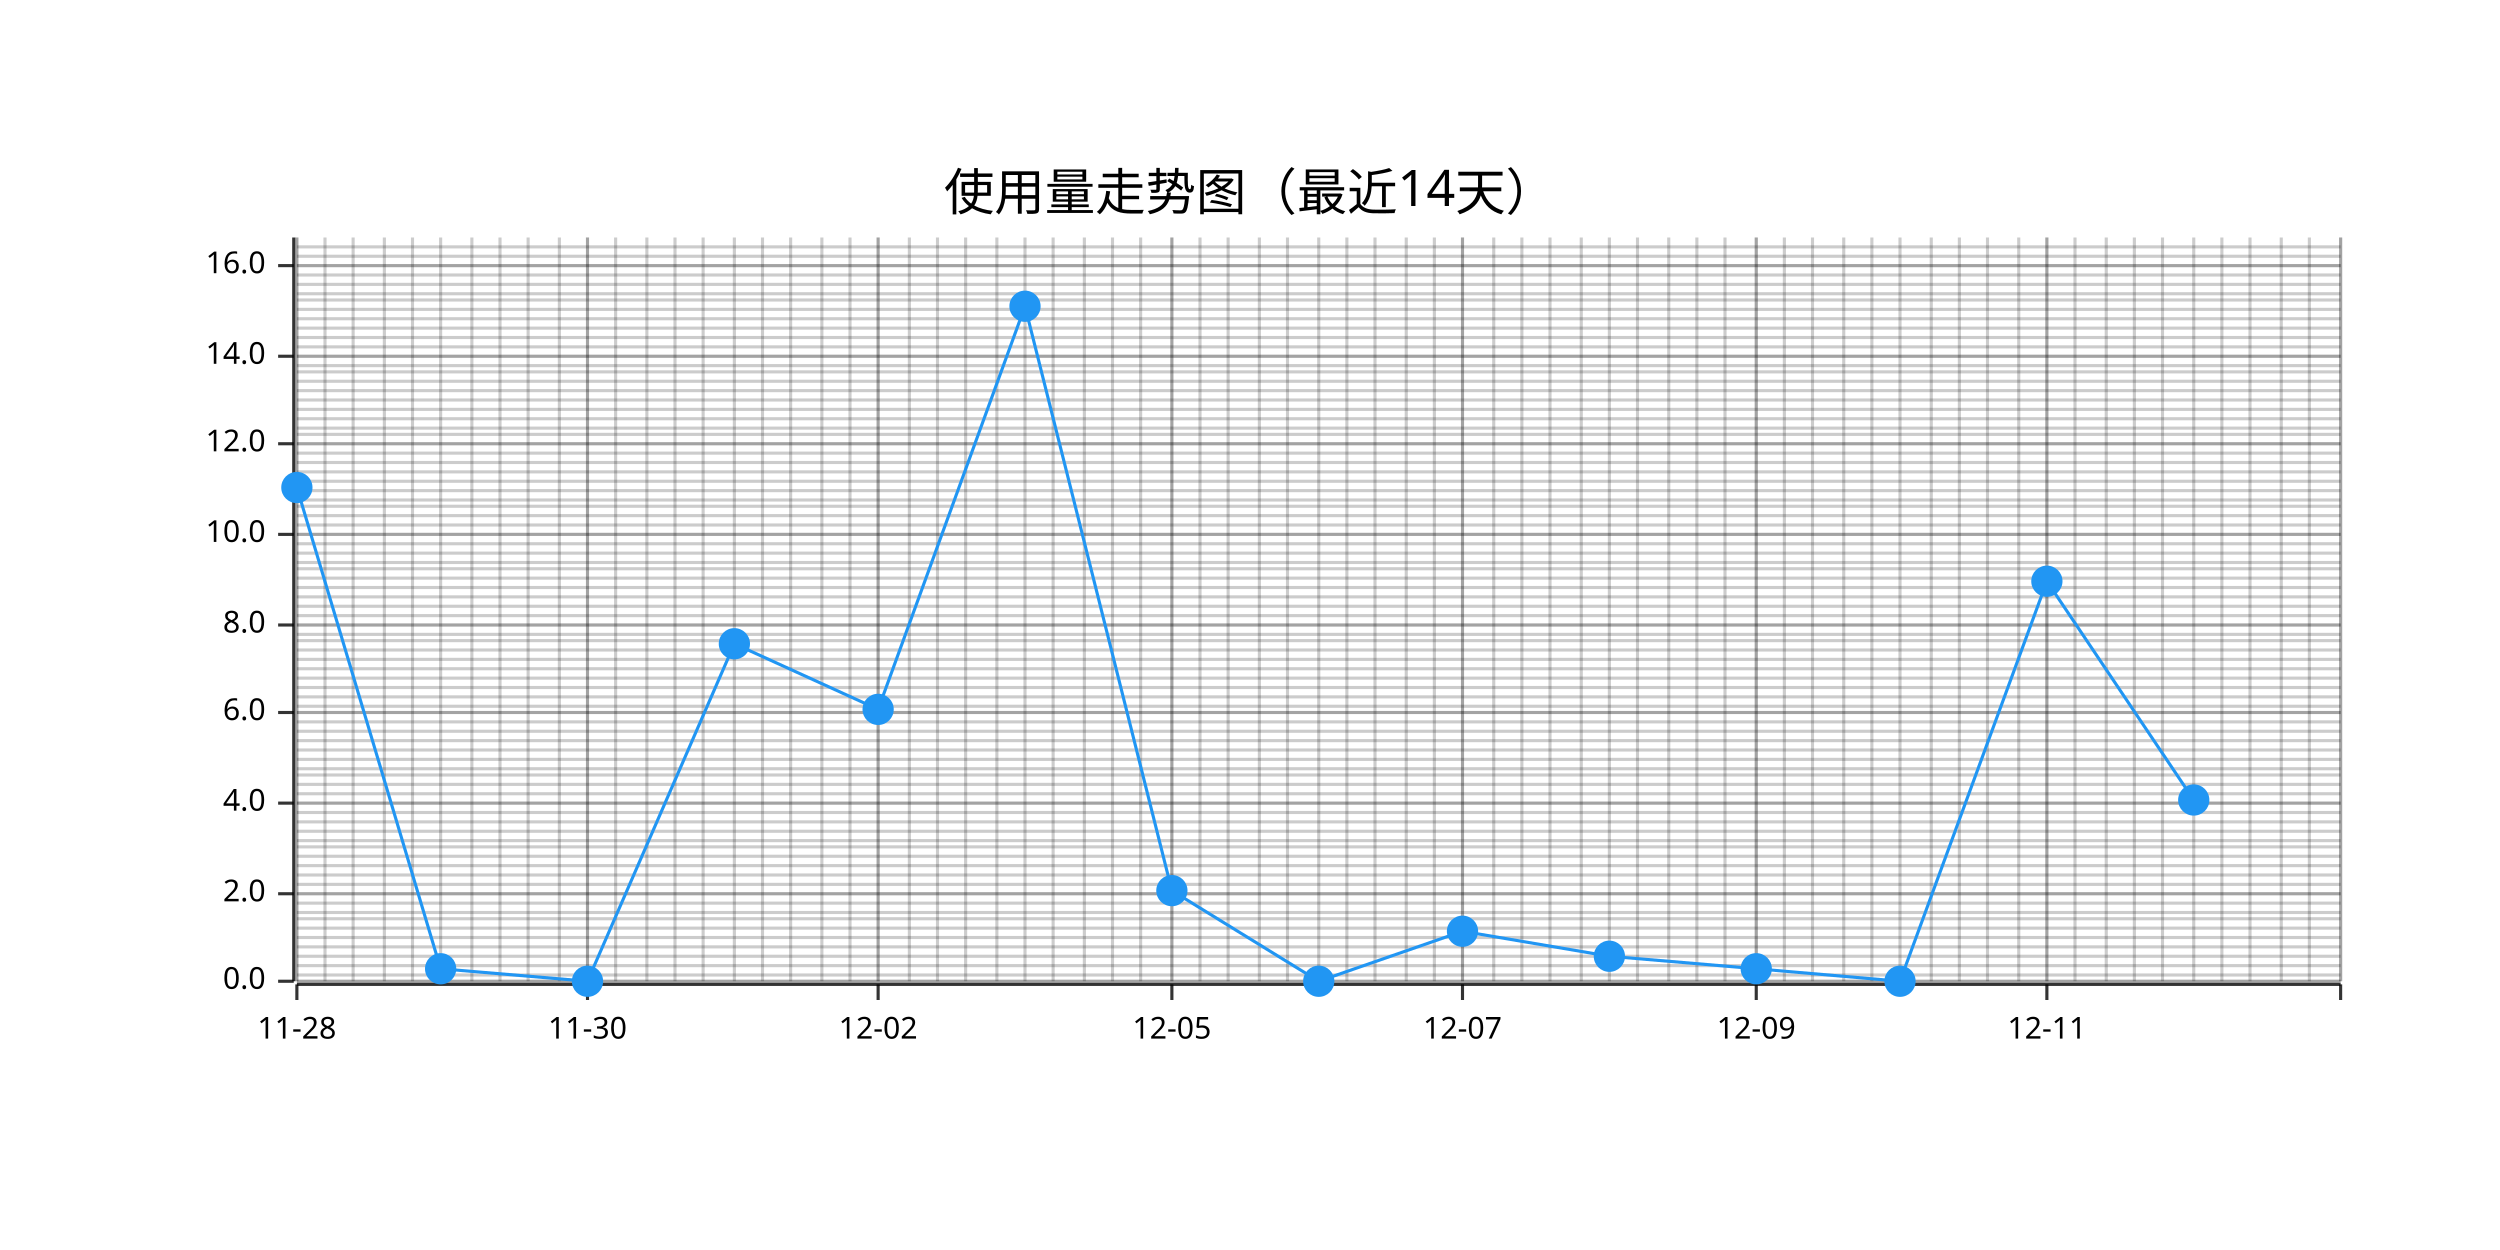
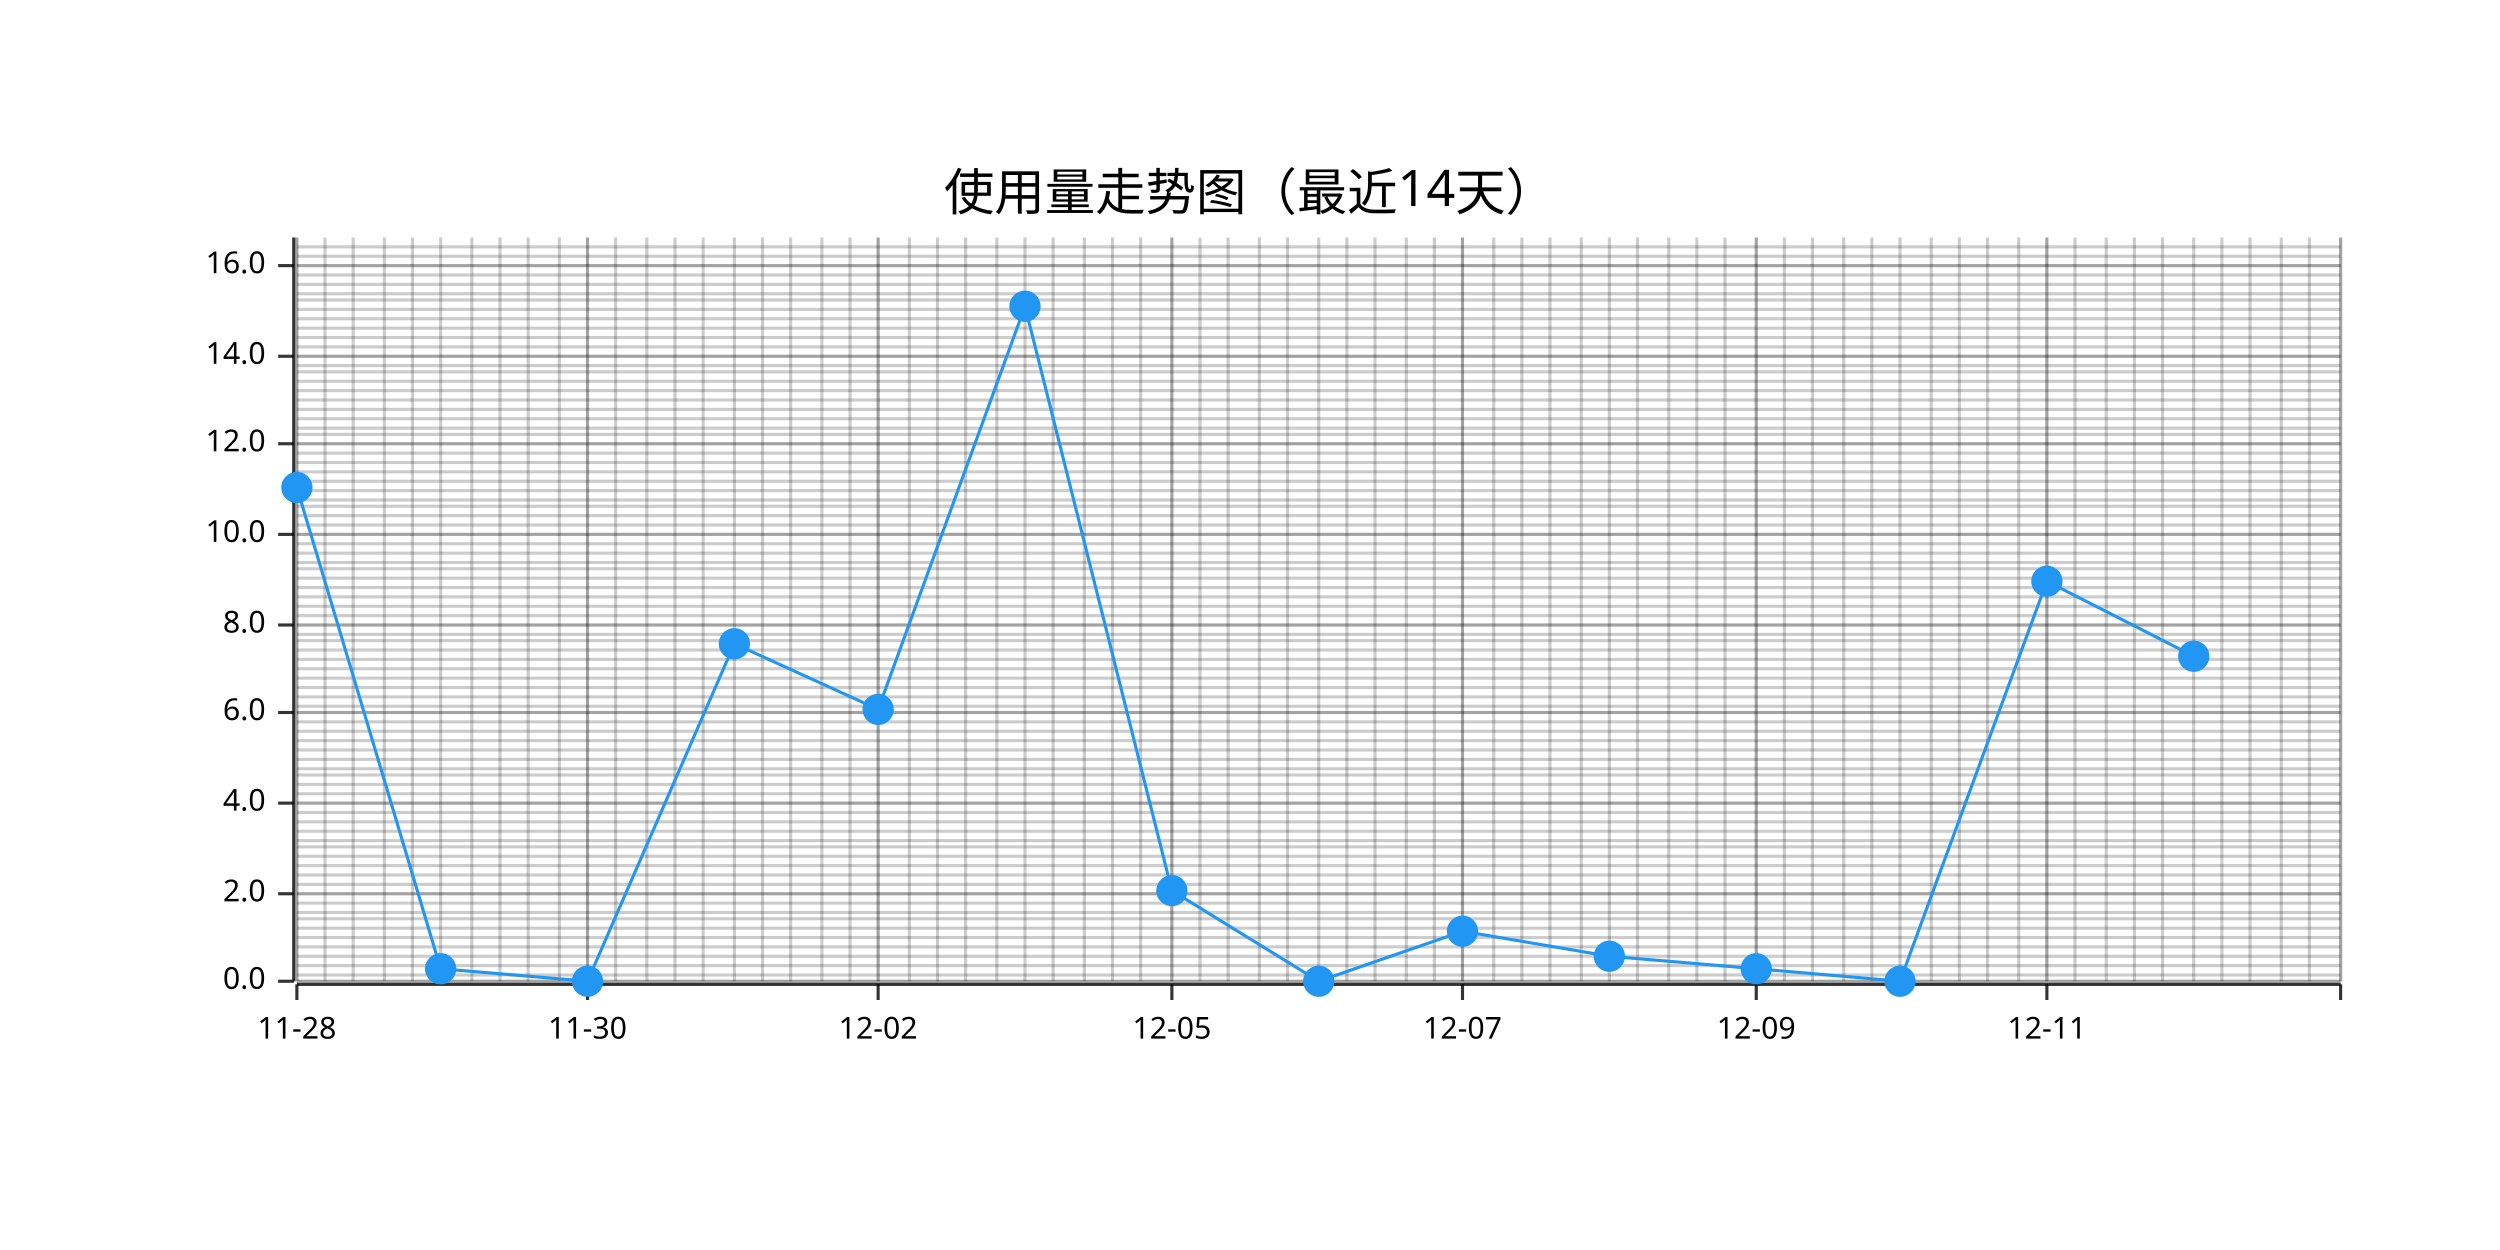
<svg xmlns="http://www.w3.org/2000/svg" width="800" height="400" viewBox="0 0 800 400">
  <rect x="0" y="0" width="800" height="400" opacity="1" fill="#FFFFFF" stroke="none" />
  <text x="400" y="55" dy="0.76em" text-anchor="middle" font-family="sans-serif" font-size="16.129" opacity="1" fill="#000000">
使用量走势图（最近14天）
</text>
  <line opacity="0.2" stroke="#000000" stroke-width="1" x1="95" y1="314" x2="95" y2="76" />
  <line opacity="0.2" stroke="#000000" stroke-width="1" x1="104" y1="314" x2="104" y2="76" />
  <line opacity="0.2" stroke="#000000" stroke-width="1" x1="113" y1="314" x2="113" y2="76" />
  <line opacity="0.2" stroke="#000000" stroke-width="1" x1="123" y1="314" x2="123" y2="76" />
  <line opacity="0.2" stroke="#000000" stroke-width="1" x1="132" y1="314" x2="132" y2="76" />
  <line opacity="0.2" stroke="#000000" stroke-width="1" x1="141" y1="314" x2="141" y2="76" />
  <line opacity="0.2" stroke="#000000" stroke-width="1" x1="151" y1="314" x2="151" y2="76" />
  <line opacity="0.2" stroke="#000000" stroke-width="1" x1="160" y1="314" x2="160" y2="76" />
  <line opacity="0.2" stroke="#000000" stroke-width="1" x1="169" y1="314" x2="169" y2="76" />
  <line opacity="0.2" stroke="#000000" stroke-width="1" x1="179" y1="314" x2="179" y2="76" />
  <line opacity="0.2" stroke="#000000" stroke-width="1" x1="188" y1="314" x2="188" y2="76" />
  <line opacity="0.2" stroke="#000000" stroke-width="1" x1="197" y1="314" x2="197" y2="76" />
  <line opacity="0.2" stroke="#000000" stroke-width="1" x1="207" y1="314" x2="207" y2="76" />
  <line opacity="0.2" stroke="#000000" stroke-width="1" x1="216" y1="314" x2="216" y2="76" />
  <line opacity="0.2" stroke="#000000" stroke-width="1" x1="225" y1="314" x2="225" y2="76" />
  <line opacity="0.2" stroke="#000000" stroke-width="1" x1="235" y1="314" x2="235" y2="76" />
  <line opacity="0.2" stroke="#000000" stroke-width="1" x1="244" y1="314" x2="244" y2="76" />
  <line opacity="0.2" stroke="#000000" stroke-width="1" x1="253" y1="314" x2="253" y2="76" />
  <line opacity="0.2" stroke="#000000" stroke-width="1" x1="263" y1="314" x2="263" y2="76" />
  <line opacity="0.2" stroke="#000000" stroke-width="1" x1="272" y1="314" x2="272" y2="76" />
  <line opacity="0.2" stroke="#000000" stroke-width="1" x1="281" y1="314" x2="281" y2="76" />
  <line opacity="0.2" stroke="#000000" stroke-width="1" x1="291" y1="314" x2="291" y2="76" />
  <line opacity="0.2" stroke="#000000" stroke-width="1" x1="300" y1="314" x2="300" y2="76" />
  <line opacity="0.2" stroke="#000000" stroke-width="1" x1="309" y1="314" x2="309" y2="76" />
  <line opacity="0.2" stroke="#000000" stroke-width="1" x1="319" y1="314" x2="319" y2="76" />
  <line opacity="0.2" stroke="#000000" stroke-width="1" x1="328" y1="314" x2="328" y2="76" />
  <line opacity="0.2" stroke="#000000" stroke-width="1" x1="337" y1="314" x2="337" y2="76" />
  <line opacity="0.2" stroke="#000000" stroke-width="1" x1="347" y1="314" x2="347" y2="76" />
  <line opacity="0.2" stroke="#000000" stroke-width="1" x1="356" y1="314" x2="356" y2="76" />
  <line opacity="0.2" stroke="#000000" stroke-width="1" x1="365" y1="314" x2="365" y2="76" />
  <line opacity="0.2" stroke="#000000" stroke-width="1" x1="375" y1="314" x2="375" y2="76" />
  <line opacity="0.2" stroke="#000000" stroke-width="1" x1="384" y1="314" x2="384" y2="76" />
  <line opacity="0.2" stroke="#000000" stroke-width="1" x1="393" y1="314" x2="393" y2="76" />
  <line opacity="0.2" stroke="#000000" stroke-width="1" x1="403" y1="314" x2="403" y2="76" />
  <line opacity="0.2" stroke="#000000" stroke-width="1" x1="412" y1="314" x2="412" y2="76" />
  <line opacity="0.2" stroke="#000000" stroke-width="1" x1="422" y1="314" x2="422" y2="76" />
  <line opacity="0.2" stroke="#000000" stroke-width="1" x1="431" y1="314" x2="431" y2="76" />
  <line opacity="0.2" stroke="#000000" stroke-width="1" x1="440" y1="314" x2="440" y2="76" />
  <line opacity="0.2" stroke="#000000" stroke-width="1" x1="450" y1="314" x2="450" y2="76" />
  <line opacity="0.2" stroke="#000000" stroke-width="1" x1="459" y1="314" x2="459" y2="76" />
  <line opacity="0.2" stroke="#000000" stroke-width="1" x1="468" y1="314" x2="468" y2="76" />
  <line opacity="0.2" stroke="#000000" stroke-width="1" x1="478" y1="314" x2="478" y2="76" />
  <line opacity="0.2" stroke="#000000" stroke-width="1" x1="487" y1="314" x2="487" y2="76" />
  <line opacity="0.2" stroke="#000000" stroke-width="1" x1="496" y1="314" x2="496" y2="76" />
  <line opacity="0.2" stroke="#000000" stroke-width="1" x1="506" y1="314" x2="506" y2="76" />
  <line opacity="0.2" stroke="#000000" stroke-width="1" x1="515" y1="314" x2="515" y2="76" />
  <line opacity="0.2" stroke="#000000" stroke-width="1" x1="524" y1="314" x2="524" y2="76" />
  <line opacity="0.2" stroke="#000000" stroke-width="1" x1="534" y1="314" x2="534" y2="76" />
  <line opacity="0.2" stroke="#000000" stroke-width="1" x1="543" y1="314" x2="543" y2="76" />
  <line opacity="0.2" stroke="#000000" stroke-width="1" x1="552" y1="314" x2="552" y2="76" />
  <line opacity="0.2" stroke="#000000" stroke-width="1" x1="562" y1="314" x2="562" y2="76" />
  <line opacity="0.2" stroke="#000000" stroke-width="1" x1="571" y1="314" x2="571" y2="76" />
  <line opacity="0.2" stroke="#000000" stroke-width="1" x1="580" y1="314" x2="580" y2="76" />
  <line opacity="0.2" stroke="#000000" stroke-width="1" x1="590" y1="314" x2="590" y2="76" />
  <line opacity="0.2" stroke="#000000" stroke-width="1" x1="599" y1="314" x2="599" y2="76" />
  <line opacity="0.2" stroke="#000000" stroke-width="1" x1="608" y1="314" x2="608" y2="76" />
  <line opacity="0.2" stroke="#000000" stroke-width="1" x1="618" y1="314" x2="618" y2="76" />
  <line opacity="0.2" stroke="#000000" stroke-width="1" x1="627" y1="314" x2="627" y2="76" />
  <line opacity="0.2" stroke="#000000" stroke-width="1" x1="636" y1="314" x2="636" y2="76" />
  <line opacity="0.2" stroke="#000000" stroke-width="1" x1="646" y1="314" x2="646" y2="76" />
  <line opacity="0.2" stroke="#000000" stroke-width="1" x1="655" y1="314" x2="655" y2="76" />
  <line opacity="0.2" stroke="#000000" stroke-width="1" x1="664" y1="314" x2="664" y2="76" />
  <line opacity="0.2" stroke="#000000" stroke-width="1" x1="674" y1="314" x2="674" y2="76" />
  <line opacity="0.2" stroke="#000000" stroke-width="1" x1="683" y1="314" x2="683" y2="76" />
  <line opacity="0.2" stroke="#000000" stroke-width="1" x1="692" y1="314" x2="692" y2="76" />
  <line opacity="0.2" stroke="#000000" stroke-width="1" x1="702" y1="314" x2="702" y2="76" />
  <line opacity="0.2" stroke="#000000" stroke-width="1" x1="711" y1="314" x2="711" y2="76" />
  <line opacity="0.2" stroke="#000000" stroke-width="1" x1="720" y1="314" x2="720" y2="76" />
  <line opacity="0.2" stroke="#000000" stroke-width="1" x1="730" y1="314" x2="730" y2="76" />
  <line opacity="0.2" stroke="#000000" stroke-width="1" x1="739" y1="314" x2="739" y2="76" />
  <line opacity="0.2" stroke="#000000" stroke-width="1" x1="749" y1="314" x2="749" y2="76" />
  <line opacity="0.2" stroke="#000000" stroke-width="1" x1="95" y1="314" x2="749" y2="314" />
  <line opacity="0.2" stroke="#000000" stroke-width="1" x1="95" y1="312" x2="749" y2="312" />
  <line opacity="0.2" stroke="#000000" stroke-width="1" x1="95" y1="309" x2="749" y2="309" />
  <line opacity="0.2" stroke="#000000" stroke-width="1" x1="95" y1="306" x2="749" y2="306" />
  <line opacity="0.2" stroke="#000000" stroke-width="1" x1="95" y1="303" x2="749" y2="303" />
  <line opacity="0.2" stroke="#000000" stroke-width="1" x1="95" y1="300" x2="749" y2="300" />
  <line opacity="0.2" stroke="#000000" stroke-width="1" x1="95" y1="297" x2="749" y2="297" />
  <line opacity="0.2" stroke="#000000" stroke-width="1" x1="95" y1="294" x2="749" y2="294" />
  <line opacity="0.2" stroke="#000000" stroke-width="1" x1="95" y1="292" x2="749" y2="292" />
  <line opacity="0.2" stroke="#000000" stroke-width="1" x1="95" y1="289" x2="749" y2="289" />
  <line opacity="0.2" stroke="#000000" stroke-width="1" x1="95" y1="286" x2="749" y2="286" />
  <line opacity="0.2" stroke="#000000" stroke-width="1" x1="95" y1="283" x2="749" y2="283" />
  <line opacity="0.2" stroke="#000000" stroke-width="1" x1="95" y1="280" x2="749" y2="280" />
  <line opacity="0.2" stroke="#000000" stroke-width="1" x1="95" y1="277" x2="749" y2="277" />
  <line opacity="0.2" stroke="#000000" stroke-width="1" x1="95" y1="274" x2="749" y2="274" />
  <line opacity="0.2" stroke="#000000" stroke-width="1" x1="95" y1="271" x2="749" y2="271" />
  <line opacity="0.2" stroke="#000000" stroke-width="1" x1="95" y1="269" x2="749" y2="269" />
  <line opacity="0.2" stroke="#000000" stroke-width="1" x1="95" y1="266" x2="749" y2="266" />
  <line opacity="0.2" stroke="#000000" stroke-width="1" x1="95" y1="263" x2="749" y2="263" />
  <line opacity="0.2" stroke="#000000" stroke-width="1" x1="95" y1="260" x2="749" y2="260" />
  <line opacity="0.2" stroke="#000000" stroke-width="1" x1="95" y1="257" x2="749" y2="257" />
  <line opacity="0.2" stroke="#000000" stroke-width="1" x1="95" y1="254" x2="749" y2="254" />
  <line opacity="0.2" stroke="#000000" stroke-width="1" x1="95" y1="251" x2="749" y2="251" />
  <line opacity="0.2" stroke="#000000" stroke-width="1" x1="95" y1="248" x2="749" y2="248" />
  <line opacity="0.2" stroke="#000000" stroke-width="1" x1="95" y1="246" x2="749" y2="246" />
  <line opacity="0.2" stroke="#000000" stroke-width="1" x1="95" y1="243" x2="749" y2="243" />
  <line opacity="0.2" stroke="#000000" stroke-width="1" x1="95" y1="240" x2="749" y2="240" />
  <line opacity="0.2" stroke="#000000" stroke-width="1" x1="95" y1="237" x2="749" y2="237" />
  <line opacity="0.2" stroke="#000000" stroke-width="1" x1="95" y1="234" x2="749" y2="234" />
  <line opacity="0.2" stroke="#000000" stroke-width="1" x1="95" y1="231" x2="749" y2="231" />
  <line opacity="0.2" stroke="#000000" stroke-width="1" x1="95" y1="228" x2="749" y2="228" />
  <line opacity="0.2" stroke="#000000" stroke-width="1" x1="95" y1="226" x2="749" y2="226" />
  <line opacity="0.2" stroke="#000000" stroke-width="1" x1="95" y1="223" x2="749" y2="223" />
  <line opacity="0.2" stroke="#000000" stroke-width="1" x1="95" y1="220" x2="749" y2="220" />
  <line opacity="0.2" stroke="#000000" stroke-width="1" x1="95" y1="217" x2="749" y2="217" />
  <line opacity="0.2" stroke="#000000" stroke-width="1" x1="95" y1="214" x2="749" y2="214" />
  <line opacity="0.2" stroke="#000000" stroke-width="1" x1="95" y1="211" x2="749" y2="211" />
  <line opacity="0.2" stroke="#000000" stroke-width="1" x1="95" y1="208" x2="749" y2="208" />
  <line opacity="0.2" stroke="#000000" stroke-width="1" x1="95" y1="205" x2="749" y2="205" />
  <line opacity="0.2" stroke="#000000" stroke-width="1" x1="95" y1="203" x2="749" y2="203" />
  <line opacity="0.2" stroke="#000000" stroke-width="1" x1="95" y1="200" x2="749" y2="200" />
  <line opacity="0.2" stroke="#000000" stroke-width="1" x1="95" y1="197" x2="749" y2="197" />
  <line opacity="0.2" stroke="#000000" stroke-width="1" x1="95" y1="194" x2="749" y2="194" />
  <line opacity="0.2" stroke="#000000" stroke-width="1" x1="95" y1="191" x2="749" y2="191" />
  <line opacity="0.2" stroke="#000000" stroke-width="1" x1="95" y1="188" x2="749" y2="188" />
  <line opacity="0.2" stroke="#000000" stroke-width="1" x1="95" y1="185" x2="749" y2="185" />
  <line opacity="0.2" stroke="#000000" stroke-width="1" x1="95" y1="182" x2="749" y2="182" />
  <line opacity="0.2" stroke="#000000" stroke-width="1" x1="95" y1="180" x2="749" y2="180" />
  <line opacity="0.2" stroke="#000000" stroke-width="1" x1="95" y1="177" x2="749" y2="177" />
  <line opacity="0.2" stroke="#000000" stroke-width="1" x1="95" y1="174" x2="749" y2="174" />
  <line opacity="0.2" stroke="#000000" stroke-width="1" x1="95" y1="171" x2="749" y2="171" />
  <line opacity="0.2" stroke="#000000" stroke-width="1" x1="95" y1="168" x2="749" y2="168" />
  <line opacity="0.2" stroke="#000000" stroke-width="1" x1="95" y1="165" x2="749" y2="165" />
  <line opacity="0.2" stroke="#000000" stroke-width="1" x1="95" y1="162" x2="749" y2="162" />
  <line opacity="0.2" stroke="#000000" stroke-width="1" x1="95" y1="160" x2="749" y2="160" />
  <line opacity="0.2" stroke="#000000" stroke-width="1" x1="95" y1="157" x2="749" y2="157" />
  <line opacity="0.2" stroke="#000000" stroke-width="1" x1="95" y1="154" x2="749" y2="154" />
  <line opacity="0.2" stroke="#000000" stroke-width="1" x1="95" y1="151" x2="749" y2="151" />
  <line opacity="0.2" stroke="#000000" stroke-width="1" x1="95" y1="148" x2="749" y2="148" />
  <line opacity="0.2" stroke="#000000" stroke-width="1" x1="95" y1="145" x2="749" y2="145" />
  <line opacity="0.2" stroke="#000000" stroke-width="1" x1="95" y1="142" x2="749" y2="142" />
  <line opacity="0.2" stroke="#000000" stroke-width="1" x1="95" y1="139" x2="749" y2="139" />
  <line opacity="0.2" stroke="#000000" stroke-width="1" x1="95" y1="137" x2="749" y2="137" />
  <line opacity="0.2" stroke="#000000" stroke-width="1" x1="95" y1="134" x2="749" y2="134" />
  <line opacity="0.2" stroke="#000000" stroke-width="1" x1="95" y1="131" x2="749" y2="131" />
  <line opacity="0.2" stroke="#000000" stroke-width="1" x1="95" y1="128" x2="749" y2="128" />
  <line opacity="0.2" stroke="#000000" stroke-width="1" x1="95" y1="125" x2="749" y2="125" />
  <line opacity="0.2" stroke="#000000" stroke-width="1" x1="95" y1="122" x2="749" y2="122" />
  <line opacity="0.2" stroke="#000000" stroke-width="1" x1="95" y1="119" x2="749" y2="119" />
  <line opacity="0.2" stroke="#000000" stroke-width="1" x1="95" y1="117" x2="749" y2="117" />
  <line opacity="0.2" stroke="#000000" stroke-width="1" x1="95" y1="114" x2="749" y2="114" />
  <line opacity="0.2" stroke="#000000" stroke-width="1" x1="95" y1="111" x2="749" y2="111" />
  <line opacity="0.2" stroke="#000000" stroke-width="1" x1="95" y1="108" x2="749" y2="108" />
  <line opacity="0.2" stroke="#000000" stroke-width="1" x1="95" y1="105" x2="749" y2="105" />
  <line opacity="0.2" stroke="#000000" stroke-width="1" x1="95" y1="102" x2="749" y2="102" />
  <line opacity="0.2" stroke="#000000" stroke-width="1" x1="95" y1="99" x2="749" y2="99" />
  <line opacity="0.2" stroke="#000000" stroke-width="1" x1="95" y1="96" x2="749" y2="96" />
  <line opacity="0.2" stroke="#000000" stroke-width="1" x1="95" y1="94" x2="749" y2="94" />
  <line opacity="0.2" stroke="#000000" stroke-width="1" x1="95" y1="91" x2="749" y2="91" />
  <line opacity="0.2" stroke="#000000" stroke-width="1" x1="95" y1="88" x2="749" y2="88" />
  <line opacity="0.2" stroke="#000000" stroke-width="1" x1="95" y1="85" x2="749" y2="85" />
  <line opacity="0.2" stroke="#000000" stroke-width="1" x1="95" y1="82" x2="749" y2="82" />
  <line opacity="0.2" stroke="#000000" stroke-width="1" x1="95" y1="79" x2="749" y2="79" />
  <line opacity="0.2" stroke="#000000" stroke-width="1" x1="95" y1="314" x2="95" y2="76" />
  <line opacity="0.2" stroke="#000000" stroke-width="1" x1="188" y1="314" x2="188" y2="76" />
  <line opacity="0.2" stroke="#000000" stroke-width="1" x1="281" y1="314" x2="281" y2="76" />
  <line opacity="0.2" stroke="#000000" stroke-width="1" x1="375" y1="314" x2="375" y2="76" />
  <line opacity="0.2" stroke="#000000" stroke-width="1" x1="468" y1="314" x2="468" y2="76" />
  <line opacity="0.2" stroke="#000000" stroke-width="1" x1="562" y1="314" x2="562" y2="76" />
  <line opacity="0.2" stroke="#000000" stroke-width="1" x1="655" y1="314" x2="655" y2="76" />
  <line opacity="0.2" stroke="#000000" stroke-width="1" x1="749" y1="314" x2="749" y2="76" />
  <line opacity="0.2" stroke="#000000" stroke-width="1" x1="95" y1="314" x2="749" y2="314" />
  <line opacity="0.2" stroke="#000000" stroke-width="1" x1="95" y1="286" x2="749" y2="286" />
  <line opacity="0.2" stroke="#000000" stroke-width="1" x1="95" y1="257" x2="749" y2="257" />
  <line opacity="0.2" stroke="#000000" stroke-width="1" x1="95" y1="228" x2="749" y2="228" />
  <line opacity="0.2" stroke="#000000" stroke-width="1" x1="95" y1="200" x2="749" y2="200" />
  <line opacity="0.2" stroke="#000000" stroke-width="1" x1="95" y1="171" x2="749" y2="171" />
  <line opacity="0.2" stroke="#000000" stroke-width="1" x1="95" y1="142" x2="749" y2="142" />
  <line opacity="0.2" stroke="#000000" stroke-width="1" x1="95" y1="114" x2="749" y2="114" />
  <line opacity="0.2" stroke="#000000" stroke-width="1" x1="95" y1="85" x2="749" y2="85" />
  <polyline fill="none" opacity="0.8" stroke="#000000" stroke-width="1" points="94,76 94,314 " />
  <text x="85" y="314" dy="0.5ex" text-anchor="end" font-family="sans-serif" font-size="9.677" opacity="1" fill="#000000">
0.0
</text>
  <polyline fill="none" opacity="0.8" stroke="#000000" stroke-width="1" points="89,314 94,314 " />
  <text x="85" y="286" dy="0.5ex" text-anchor="end" font-family="sans-serif" font-size="9.677" opacity="1" fill="#000000">
2.0
</text>
  <polyline fill="none" opacity="0.8" stroke="#000000" stroke-width="1" points="89,286 94,286 " />
  <text x="85" y="257" dy="0.5ex" text-anchor="end" font-family="sans-serif" font-size="9.677" opacity="1" fill="#000000">
4.0
</text>
  <polyline fill="none" opacity="0.8" stroke="#000000" stroke-width="1" points="89,257 94,257 " />
  <text x="85" y="228" dy="0.5ex" text-anchor="end" font-family="sans-serif" font-size="9.677" opacity="1" fill="#000000">
6.0
</text>
  <polyline fill="none" opacity="0.8" stroke="#000000" stroke-width="1" points="89,228 94,228 " />
  <text x="85" y="200" dy="0.5ex" text-anchor="end" font-family="sans-serif" font-size="9.677" opacity="1" fill="#000000">
8.0
</text>
  <polyline fill="none" opacity="0.8" stroke="#000000" stroke-width="1" points="89,200 94,200 " />
  <text x="85" y="171" dy="0.5ex" text-anchor="end" font-family="sans-serif" font-size="9.677" opacity="1" fill="#000000">
10.0
</text>
  <polyline fill="none" opacity="0.8" stroke="#000000" stroke-width="1" points="89,171 94,171 " />
  <text x="85" y="142" dy="0.5ex" text-anchor="end" font-family="sans-serif" font-size="9.677" opacity="1" fill="#000000">
12.0
</text>
  <polyline fill="none" opacity="0.8" stroke="#000000" stroke-width="1" points="89,142 94,142 " />
  <text x="85" y="114" dy="0.5ex" text-anchor="end" font-family="sans-serif" font-size="9.677" opacity="1" fill="#000000">
14.0
</text>
  <polyline fill="none" opacity="0.8" stroke="#000000" stroke-width="1" points="89,114 94,114 " />
  <text x="85" y="85" dy="0.5ex" text-anchor="end" font-family="sans-serif" font-size="9.677" opacity="1" fill="#000000">
16.0
</text>
  <polyline fill="none" opacity="0.8" stroke="#000000" stroke-width="1" points="89,85 94,85 " />
  <polyline fill="none" opacity="0.8" stroke="#000000" stroke-width="1" points="95,315 749,315 " />
  <text x="95" y="325" dy="0.76em" text-anchor="middle" font-family="sans-serif" font-size="9.677" opacity="1" fill="#000000">
11-28
</text>
  <polyline fill="none" opacity="0.8" stroke="#000000" stroke-width="1" points="95,315 95,320 " />
  <text x="188" y="325" dy="0.76em" text-anchor="middle" font-family="sans-serif" font-size="9.677" opacity="1" fill="#000000">
11-30
</text>
  <polyline fill="none" opacity="0.8" stroke="#000000" stroke-width="1" points="188,315 188,320 " />
  <text x="281" y="325" dy="0.76em" text-anchor="middle" font-family="sans-serif" font-size="9.677" opacity="1" fill="#000000">
12-02
</text>
  <polyline fill="none" opacity="0.8" stroke="#000000" stroke-width="1" points="281,315 281,320 " />
  <text x="375" y="325" dy="0.76em" text-anchor="middle" font-family="sans-serif" font-size="9.677" opacity="1" fill="#000000">
12-05
</text>
  <polyline fill="none" opacity="0.8" stroke="#000000" stroke-width="1" points="375,315 375,320 " />
  <text x="468" y="325" dy="0.76em" text-anchor="middle" font-family="sans-serif" font-size="9.677" opacity="1" fill="#000000">
12-07
</text>
  <polyline fill="none" opacity="0.8" stroke="#000000" stroke-width="1" points="468,315 468,320 " />
  <text x="562" y="325" dy="0.76em" text-anchor="middle" font-family="sans-serif" font-size="9.677" opacity="1" fill="#000000">
12-09
</text>
  <polyline fill="none" opacity="0.8" stroke="#000000" stroke-width="1" points="562,315 562,320 " />
  <text x="655" y="325" dy="0.76em" text-anchor="middle" font-family="sans-serif" font-size="9.677" opacity="1" fill="#000000">
12-11
</text>
  <polyline fill="none" opacity="0.8" stroke="#000000" stroke-width="1" points="655,315 655,320 " />
  <text x="749" y="325" dy="0.76em" text-anchor="middle" font-family="sans-serif" font-size="9.677" opacity="1" fill="#000000">

</text>
  <polyline fill="none" opacity="0.8" stroke="#000000" stroke-width="1" points="749,315 749,320 " />
-   <polyline fill="none" opacity="1" stroke="#2196F3" stroke-width="1" points="95,156 141,310 188,314 235,206 281,227 328,98 375,285 422,314 468,298 515,306 562,310 608,314 655,186 702,256 " />
+   <polyline fill="none" opacity="1" stroke="#2196F3" stroke-width="1" points="95,156 141,310 188,314 235,206 281,227 328,98 375,285 422,314 468,298 515,306 562,310 608,314 655,186 702,210 " />
  <circle cx="95" cy="156" r="5" opacity="1" fill="#2196F3" stroke="none" stroke-width="1" />
  <circle cx="141" cy="310" r="5" opacity="1" fill="#2196F3" stroke="none" stroke-width="1" />
  <circle cx="188" cy="314" r="5" opacity="1" fill="#2196F3" stroke="none" stroke-width="1" />
  <circle cx="235" cy="206" r="5" opacity="1" fill="#2196F3" stroke="none" stroke-width="1" />
  <circle cx="281" cy="227" r="5" opacity="1" fill="#2196F3" stroke="none" stroke-width="1" />
  <circle cx="328" cy="98" r="5" opacity="1" fill="#2196F3" stroke="none" stroke-width="1" />
  <circle cx="375" cy="285" r="5" opacity="1" fill="#2196F3" stroke="none" stroke-width="1" />
  <circle cx="422" cy="314" r="5" opacity="1" fill="#2196F3" stroke="none" stroke-width="1" />
  <circle cx="468" cy="298" r="5" opacity="1" fill="#2196F3" stroke="none" stroke-width="1" />
  <circle cx="515" cy="306" r="5" opacity="1" fill="#2196F3" stroke="none" stroke-width="1" />
  <circle cx="562" cy="310" r="5" opacity="1" fill="#2196F3" stroke="none" stroke-width="1" />
  <circle cx="608" cy="314" r="5" opacity="1" fill="#2196F3" stroke="none" stroke-width="1" />
  <circle cx="655" cy="186" r="5" opacity="1" fill="#2196F3" stroke="none" stroke-width="1" />
-   <circle cx="702" cy="256" r="5" opacity="1" fill="#2196F3" stroke="none" stroke-width="1" />
+   <circle cx="702" cy="210" r="5" opacity="1" fill="#2196F3" stroke="none" stroke-width="1" />
</svg>
